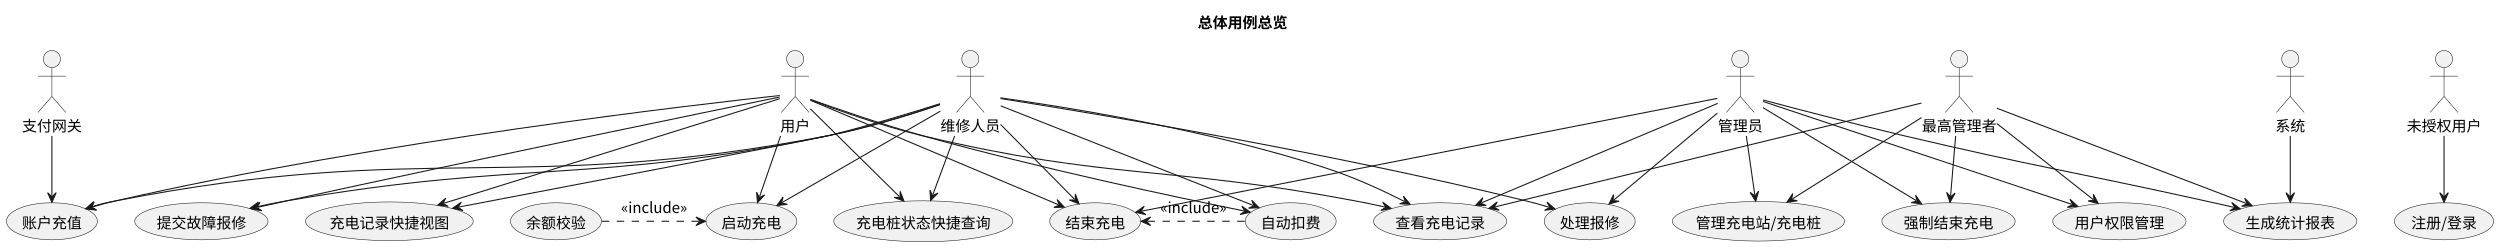
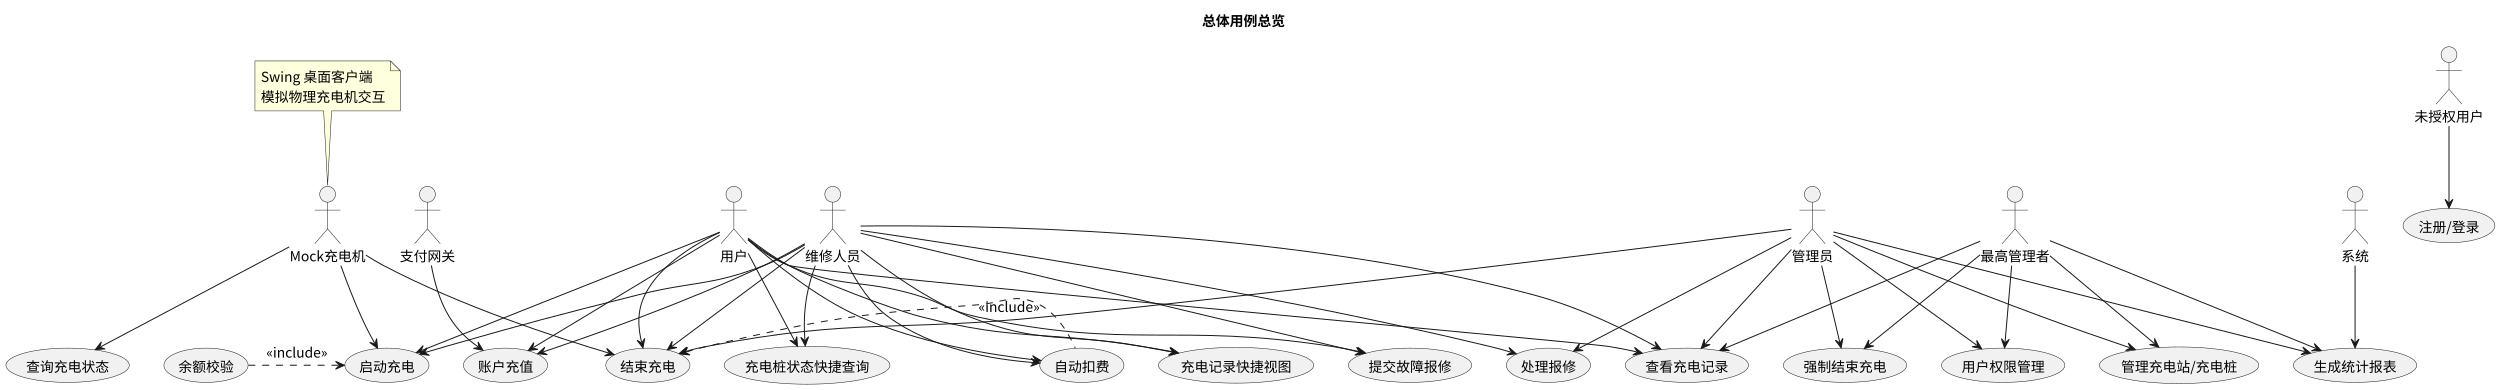
- <svg xmlns="http://www.w3.org/2000/svg" contentStyleType="text/css" data-diagram-type="DESCRIPTION" height="232px" preserveAspectRatio="none" style="width:2341px;height:232px;background:#FFFFFF;" version="1.1" viewBox="0 0 2341 232" width="2341px" zoomAndPan="magnify">
+ <svg xmlns="http://www.w3.org/2000/svg" contentStyleType="text/css" data-diagram-type="DESCRIPTION" height="394px" preserveAspectRatio="none" style="width:2529px;height:394px;background:#FFFFFF;" version="1.1" viewBox="0 0 2529 394" width="2529px" zoomAndPan="magnify">
  <defs />
  <g>
    <g class="title" data-source-line="3">
-       <text fill="#000000" font-family="Noto Sans CJK SC" font-size="14" font-weight="bold" lengthAdjust="spacing" textLength="84" x="1121.539" y="26.24">总体用例总览</text>
+       <text fill="#000000" font-family="Noto Sans CJK SC" font-size="14" font-weight="bold" lengthAdjust="spacing" textLength="84" x="1215.939" y="26.24">总体用例总览</text>
    </g>
    <g class="entity" data-entity="G" data-source-line="6" data-uid="ent0002" id="entity_G">
-       <ellipse cx="2288.6" cy="55.272" fill="#F1F1F1" rx="8" ry="8" style="stroke:#181818;stroke-width:0.5;" />
-       <path d="M2288.6,63.272 L2288.6,90.272 M2275.6,71.272 L2301.6,71.272 M2288.6,90.272 L2275.6,105.272 M2288.6,90.272 L2301.6,105.272" fill="none" style="stroke:#181818;stroke-width:0.5;" />
-       <text fill="#000000" font-family="Noto Sans CJK SC" font-size="14" lengthAdjust="spacing" textLength="70" x="2253.6" y="123.012">未授权用户</text>
+       <ellipse cx="2477.4" cy="55.272" fill="#F1F1F1" rx="8" ry="8" style="stroke:#181818;stroke-width:0.5;" />
+       <path d="M2477.4,63.272 L2477.4,90.272 M2464.4,71.272 L2490.4,71.272 M2477.4,90.272 L2464.4,105.272 M2477.4,90.272 L2490.4,105.272" fill="none" style="stroke:#181818;stroke-width:0.5;" />
+       <text fill="#000000" font-family="Noto Sans CJK SC" font-size="14" lengthAdjust="spacing" textLength="70" x="2442.4" y="123.012">未授权用户</text>
    </g>
    <g class="entity" data-entity="U" data-source-line="7" data-uid="ent0003" id="entity_U">
-       <ellipse cx="744.6" cy="55.272" fill="#F1F1F1" rx="8" ry="8" style="stroke:#181818;stroke-width:0.5;" />
-       <path d="M744.6,63.272 L744.6,90.272 M731.6,71.272 L757.6,71.272 M744.6,90.272 L731.6,105.272 M744.6,90.272 L757.6,105.272" fill="none" style="stroke:#181818;stroke-width:0.5;" />
-       <text fill="#000000" font-family="Noto Sans CJK SC" font-size="14" lengthAdjust="spacing" textLength="28" x="730.6" y="123.012">用户</text>
+       <ellipse cx="742.4" cy="196.552" fill="#F1F1F1" rx="8" ry="8" style="stroke:#181818;stroke-width:0.5;" />
+       <path d="M742.4,204.552 L742.4,231.552 M729.4,212.552 L755.4,212.552 M742.4,231.552 L729.4,246.552 M742.4,231.552 L755.4,246.552" fill="none" style="stroke:#181818;stroke-width:0.5;" />
+       <text fill="#000000" font-family="Noto Sans CJK SC" font-size="14" lengthAdjust="spacing" textLength="28" x="728.4" y="264.292">用户</text>
    </g>
    <g class="entity" data-entity="M" data-source-line="8" data-uid="ent0004" id="entity_M">
-       <ellipse cx="908.6" cy="55.272" fill="#F1F1F1" rx="8" ry="8" style="stroke:#181818;stroke-width:0.5;" />
-       <path d="M908.6,63.272 L908.6,90.272 M895.6,71.272 L921.6,71.272 M908.6,90.272 L895.6,105.272 M908.6,90.272 L921.6,105.272" fill="none" style="stroke:#181818;stroke-width:0.5;" />
-       <text fill="#000000" font-family="Noto Sans CJK SC" font-size="14" lengthAdjust="spacing" textLength="56" x="880.6" y="123.012">维修人员</text>
+       <ellipse cx="842.4" cy="196.552" fill="#F1F1F1" rx="8" ry="8" style="stroke:#181818;stroke-width:0.5;" />
+       <path d="M842.4,204.552 L842.4,231.552 M829.4,212.552 L855.4,212.552 M842.4,231.552 L829.4,246.552 M842.4,231.552 L855.4,246.552" fill="none" style="stroke:#181818;stroke-width:0.5;" />
+       <text fill="#000000" font-family="Noto Sans CJK SC" font-size="14" lengthAdjust="spacing" textLength="56" x="814.4" y="264.292">维修人员</text>
    </g>
    <g class="entity" data-entity="A" data-source-line="9" data-uid="ent0005" id="entity_A">
-       <ellipse cx="1629.6" cy="55.272" fill="#F1F1F1" rx="8" ry="8" style="stroke:#181818;stroke-width:0.5;" />
-       <path d="M1629.6,63.272 L1629.6,90.272 M1616.6,71.272 L1642.6,71.272 M1629.6,90.272 L1616.6,105.272 M1629.6,90.272 L1642.6,105.272" fill="none" style="stroke:#181818;stroke-width:0.5;" />
-       <text fill="#000000" font-family="Noto Sans CJK SC" font-size="14" lengthAdjust="spacing" textLength="42" x="1608.6" y="123.012">管理员</text>
+       <ellipse cx="1833.4" cy="196.552" fill="#F1F1F1" rx="8" ry="8" style="stroke:#181818;stroke-width:0.5;" />
+       <path d="M1833.4,204.552 L1833.4,231.552 M1820.4,212.552 L1846.4,212.552 M1833.4,231.552 L1820.4,246.552 M1833.4,231.552 L1846.4,246.552" fill="none" style="stroke:#181818;stroke-width:0.5;" />
+       <text fill="#000000" font-family="Noto Sans CJK SC" font-size="14" lengthAdjust="spacing" textLength="42" x="1812.4" y="264.292">管理员</text>
    </g>
    <g class="entity" data-entity="SA" data-source-line="10" data-uid="ent0006" id="entity_SA">
-       <ellipse cx="1834.6" cy="55.272" fill="#F1F1F1" rx="8" ry="8" style="stroke:#181818;stroke-width:0.5;" />
-       <path d="M1834.6,63.272 L1834.6,90.272 M1821.6,71.272 L1847.6,71.272 M1834.6,90.272 L1821.6,105.272 M1834.6,90.272 L1847.6,105.272" fill="none" style="stroke:#181818;stroke-width:0.5;" />
-       <text fill="#000000" font-family="Noto Sans CJK SC" font-size="14" lengthAdjust="spacing" textLength="70" x="1799.6" y="123.012">最高管理者</text>
-     </g>
-     <g class="entity" data-entity="P" data-source-line="11" data-uid="ent0007" id="entity_P">
-       <ellipse cx="48.6" cy="55.272" fill="#F1F1F1" rx="8" ry="8" style="stroke:#181818;stroke-width:0.5;" />
-       <path d="M48.6,63.272 L48.6,90.272 M35.6,71.272 L61.6,71.272 M48.6,90.272 L35.6,105.272 M48.6,90.272 L61.6,105.272" fill="none" style="stroke:#181818;stroke-width:0.5;" />
-       <text fill="#000000" font-family="Noto Sans CJK SC" font-size="14" lengthAdjust="spacing" textLength="56" x="20.6" y="123.012">支付网关</text>
-     </g>
-     <g class="entity" data-entity="S" data-source-line="12" data-uid="ent0008" id="entity_S">
-       <ellipse cx="2144.6" cy="55.272" fill="#F1F1F1" rx="8" ry="8" style="stroke:#181818;stroke-width:0.5;" />
-       <path d="M2144.6,63.272 L2144.6,90.272 M2131.6,71.272 L2157.6,71.272 M2144.6,90.272 L2131.6,105.272 M2144.6,90.272 L2157.6,105.272" fill="none" style="stroke:#181818;stroke-width:0.5;" />
-       <text fill="#000000" font-family="Noto Sans CJK SC" font-size="14" lengthAdjust="spacing" textLength="28" x="2130.6" y="123.012">系统</text>
-     </g>
-     <g class="entity" data-entity="UC" data-source-line="14" data-uid="ent0009" id="entity_UC">
-       <ellipse cx="2288.598" cy="207.216" fill="#F1F1F1" rx="46.478" ry="17.334" style="stroke:#181818;stroke-width:0.5;" />
-       <text fill="#000000" font-family="Noto Sans CJK SC" font-size="14" lengthAdjust="spacing" textLength="61.488" x="2257.854" y="213.852">注册/登录</text>
-     </g>
-     <g class="entity" data-entity="RA" data-source-line="15" data-uid="ent0010" id="entity_RA">
-       <ellipse cx="48.598" cy="207.216" fill="#F1F1F1" rx="42.598" ry="17.334" style="stroke:#181818;stroke-width:0.5;" />
-       <text fill="#000000" font-family="Noto Sans CJK SC" font-size="14" lengthAdjust="spacing" textLength="56" x="20.598" y="213.852">账户充值</text>
-     </g>
-     <g class="entity" data-entity="SC" data-source-line="16" data-uid="ent0011" id="entity_SC">
-       <ellipse cx="703.598" cy="207.216" fill="#F1F1F1" rx="42.598" ry="17.334" style="stroke:#181818;stroke-width:0.5;" />
-       <text fill="#000000" font-family="Noto Sans CJK SC" font-size="14" lengthAdjust="spacing" textLength="56" x="675.598" y="213.852">启动充电</text>
-     </g>
-     <g class="entity" data-entity="BAL" data-source-line="17" data-uid="ent0012" id="entity_BAL">
-       <ellipse cx="520.598" cy="207.216" fill="#F1F1F1" rx="42.598" ry="17.334" style="stroke:#181818;stroke-width:0.5;" />
-       <text fill="#000000" font-family="Noto Sans CJK SC" font-size="14" lengthAdjust="spacing" textLength="56" x="492.598" y="213.852">余额校验</text>
-     </g>
-     <g class="entity" data-entity="EC" data-source-line="18" data-uid="ent0013" id="entity_EC">
-       <ellipse cx="1025.598" cy="207.216" fill="#F1F1F1" rx="42.598" ry="17.334" style="stroke:#181818;stroke-width:0.5;" />
-       <text fill="#000000" font-family="Noto Sans CJK SC" font-size="14" lengthAdjust="spacing" textLength="56" x="997.598" y="213.852">结束充电</text>
-     </g>
-     <g class="entity" data-entity="AD" data-source-line="19" data-uid="ent0014" id="entity_AD">
-       <ellipse cx="1208.598" cy="207.216" fill="#F1F1F1" rx="42.598" ry="17.334" style="stroke:#181818;stroke-width:0.5;" />
-       <text fill="#000000" font-family="Noto Sans CJK SC" font-size="14" lengthAdjust="spacing" textLength="56" x="1180.598" y="213.852">自动扣费</text>
-     </g>
-     <g class="entity" data-entity="FSC" data-source-line="20" data-uid="ent0015" id="entity_FSC">
-       <ellipse cx="1824.597" cy="207.216" fill="#F1F1F1" rx="62.397" ry="17.334" style="stroke:#181818;stroke-width:0.5;" />
-       <text fill="#000000" font-family="Noto Sans CJK SC" font-size="14" lengthAdjust="spacing" textLength="84" x="1782.597" y="213.852">强制结束充电</text>
-     </g>
-     <g class="entity" data-entity="VCR" data-source-line="21" data-uid="ent0016" id="entity_VCR">
-       <ellipse cx="1348.597" cy="207.216" fill="#F1F1F1" rx="62.397" ry="17.334" style="stroke:#181818;stroke-width:0.5;" />
-       <text fill="#000000" font-family="Noto Sans CJK SC" font-size="14" lengthAdjust="spacing" textLength="84" x="1306.597" y="213.852">查看充电记录</text>
-     </g>
-     <g class="entity" data-entity="SRT" data-source-line="22" data-uid="ent0017" id="entity_SRT">
-       <ellipse cx="188.597" cy="207.216" fill="#F1F1F1" rx="62.397" ry="17.334" style="stroke:#181818;stroke-width:0.5;" />
-       <text fill="#000000" font-family="Noto Sans CJK SC" font-size="14" lengthAdjust="spacing" textLength="84" x="146.597" y="213.852">提交故障报修</text>
-     </g>
-     <g class="entity" data-entity="MM" data-source-line="23" data-uid="ent0018" id="entity_MM">
-       <ellipse cx="1646.604" cy="207.209" fill="#F1F1F1" rx="80.584" ry="18.517" style="stroke:#181818;stroke-width:0.5;" />
-       <text fill="#000000" font-family="Noto Sans CJK SC" font-size="14" lengthAdjust="spacing" textLength="117.487" x="1587.86" y="213.845">管理充电站/充电桩</text>
-     </g>
-     <g class="entity" data-entity="PM" data-source-line="24" data-uid="ent0019" id="entity_PM">
-       <ellipse cx="1984.597" cy="207.216" fill="#F1F1F1" rx="62.397" ry="17.334" style="stroke:#181818;stroke-width:0.5;" />
-       <text fill="#000000" font-family="Noto Sans CJK SC" font-size="14" lengthAdjust="spacing" textLength="84" x="1942.597" y="213.852">用户权限管理</text>
-     </g>
-     <g class="entity" data-entity="HR" data-source-line="25" data-uid="ent0020" id="entity_HR">
-       <ellipse cx="1488.598" cy="207.216" fill="#F1F1F1" rx="42.598" ry="17.334" style="stroke:#181818;stroke-width:0.5;" />
-       <text fill="#000000" font-family="Noto Sans CJK SC" font-size="14" lengthAdjust="spacing" textLength="56" x="1460.598" y="213.852">处理报修</text>
-     </g>
-     <g class="entity" data-entity="GS" data-source-line="26" data-uid="ent0021" id="entity_GS">
-       <ellipse cx="2144.597" cy="207.216" fill="#F1F1F1" rx="62.397" ry="17.334" style="stroke:#181818;stroke-width:0.5;" />
-       <text fill="#000000" font-family="Noto Sans CJK SC" font-size="14" lengthAdjust="spacing" textLength="84" x="2102.597" y="213.852">生成统计报表</text>
-     </g>
-     <g class="entity" data-entity="QV" data-source-line="27" data-uid="ent0022" id="entity_QV">
-       <ellipse cx="364.598" cy="207.207" fill="#F1F1F1" rx="78.528" ry="18.105" style="stroke:#181818;stroke-width:0.5;" />
-       <text fill="#000000" font-family="Noto Sans CJK SC" font-size="14" lengthAdjust="spacing" textLength="111.999" x="308.598" y="213.843">充电记录快捷视图</text>
-     </g>
-     <g class="entity" data-entity="QC" data-source-line="28" data-uid="ent0023" id="entity_QC">
-       <ellipse cx="864.604" cy="207.213" fill="#F1F1F1" rx="83.854" ry="19.171" style="stroke:#181818;stroke-width:0.5;" />
-       <text fill="#000000" font-family="Noto Sans CJK SC" font-size="14" lengthAdjust="spacing" textLength="125.999" x="801.605" y="213.849">充电桩状态快捷查询</text>
-     </g>
-     <g class="link" data-entity-1="G" data-entity-2="UC" data-source-line="30" data-uid="lnk24" id="link_G_UC">
-       <path d="M2288.6,127.302 C2288.6,148.402 2288.6,167.302 2288.6,183.402" fill="none" id="G-to-UC" style="stroke:#181818;stroke-width:1;" />
-       <polygon fill="#181818" points="2288.6,189.402,2292.6,180.402,2288.6,184.402,2284.6,180.402,2288.6,189.402" style="stroke:#181818;stroke-width:1;" />
-     </g>
-     <g class="link" data-entity-1="U" data-entity-2="RA" data-source-line="32" data-uid="lnk25" id="link_U_RA">
-       <path d="M730.13,89.432 C660.62,96.932 354.29,131.772 108.6,188.042 C99.47,190.132 95.451,191.117 86.501,193.837" fill="none" id="U-to-RA" style="stroke:#181818;stroke-width:1;" />
-       <polygon fill="#181818" points="80.76,195.582,90.534,196.792,85.544,194.128,88.208,189.138,80.76,195.582" style="stroke:#181818;stroke-width:1;" />
-     </g>
-     <g class="link" data-entity-1="U" data-entity-2="SC" data-source-line="33" data-uid="lnk26" id="link_U_SC">
-       <path d="M730.95,127.302 C723.58,148.542 716.853,167.952 711.283,184.042" fill="none" id="U-to-SC" style="stroke:#181818;stroke-width:1;" />
-       <polygon fill="#181818" points="709.32,189.712,716.044,182.516,710.956,184.987,708.484,179.899,709.32,189.712" style="stroke:#181818;stroke-width:1;" />
-     </g>
-     <g class="link" data-entity-1="U" data-entity-2="EC" data-source-line="34" data-uid="lnk27" id="link_U_EC">
-       <path d="M758.92,93.932 C802.98,112.482 931.62,166.644 991.12,191.694" fill="none" id="U-to-EC" style="stroke:#181818;stroke-width:1;" />
-       <polygon fill="#181818" points="996.65,194.022,989.907,186.843,992.042,192.082,986.803,194.216,996.65,194.022" style="stroke:#181818;stroke-width:1;" />
-     </g>
-     <g class="link" data-entity-1="U" data-entity-2="AD" data-source-line="35" data-uid="lnk28" id="link_U_AD">
-       <path d="M758.76,93.032 C780.92,100.952 825.26,116.362 863.6,127.042 C974.15,157.832 1101.119,184.643 1164.909,197.534" fill="none" id="U-to-AD" style="stroke:#181818;stroke-width:1;" />
-       <polygon fill="#181818" points="1170.79,198.722,1162.761,193.019,1165.889,197.732,1161.176,200.86,1170.79,198.722" style="stroke:#181818;stroke-width:1;" />
-     </g>
-     <g class="link" data-entity-1="U" data-entity-2="VCR" data-source-line="36" data-uid="lnk29" id="link_U_VCR">
-       <path d="M759.03,93.532 C781.19,101.962 825.09,117.882 863.6,127.042 C1040.68,169.182 1089.72,154.302 1268.6,188.042 C1279.65,190.122 1285.657,191.334 1296.757,193.834" fill="none" id="U-to-VCR" style="stroke:#181818;stroke-width:1;" />
-       <polygon fill="#181818" points="1302.61,195.152,1294.709,189.272,1297.732,194.053,1292.951,197.077,1302.61,195.152" style="stroke:#181818;stroke-width:1;" />
-     </g>
-     <g class="link" data-entity-1="U" data-entity-2="SRT" data-source-line="37" data-uid="lnk30" id="link_U_SRT">
-       <path d="M730.17,90.852 C672.19,102.712 450.5,148.252 268.6,188.042 C257.88,190.382 252.232,191.635 241.381,194.095" fill="none" id="U-to-SRT" style="stroke:#181818;stroke-width:1;" />
-       <polygon fill="#181818" points="235.53,195.422,245.192,197.333,240.406,194.316,243.423,189.531,235.53,195.422" style="stroke:#181818;stroke-width:1;" />
-     </g>
-     <g class="link" data-entity-1="U" data-entity-2="QV" data-source-line="38" data-uid="lnk31" id="link_U_QV">
-       <path d="M730.17,92.402 C677.7,108.732 501.419,163.619 415.679,190.309" fill="none" id="U-to-QV" style="stroke:#181818;stroke-width:1;" />
-       <polygon fill="#181818" points="409.95,192.092,419.732,193.236,414.724,190.606,417.354,185.598,409.95,192.092" style="stroke:#181818;stroke-width:1;" />
-     </g>
-     <g class="link" data-entity-1="U" data-entity-2="QC" data-source-line="39" data-uid="lnk32" id="link_U_QC">
-       <path d="M758.83,101.942 C780.69,123.482 818.207,160.48 842.197,184.13" fill="none" id="U-to-QC" style="stroke:#181818;stroke-width:1;" />
-       <polygon fill="#181818" points="846.47,188.342,842.869,179.175,842.909,184.832,837.253,184.872,846.47,188.342" style="stroke:#181818;stroke-width:1;" />
-     </g>
-     <g class="link" data-entity-1="M" data-entity-2="RA" data-source-line="41" data-uid="lnk33" id="link_M_RA">
-       <path d="M880.2,98.022 C853.53,107.092 812.36,120.022 775.6,127.042 C483.2,182.872 400.77,131.052 108.6,188.042 C99.3,189.852 95.14,190.784 86.11,193.534" fill="none" id="M-to-RA" style="stroke:#181818;stroke-width:1;" />
-       <polygon fill="#181818" points="80.37,195.282,90.145,196.486,85.153,193.825,87.814,188.833,80.37,195.282" style="stroke:#181818;stroke-width:1;" />
-     </g>
-     <g class="link" data-entity-1="M" data-entity-2="SC" data-source-line="42" data-uid="lnk34" id="link_M_SC">
-       <path d="M880.52,104.102 C839.95,127.522 770.816,167.412 732.706,189.412" fill="none" id="M-to-SC" style="stroke:#181818;stroke-width:1;" />
-       <polygon fill="#181818" points="727.51,192.412,737.304,191.377,731.84,189.912,733.305,184.448,727.51,192.412" style="stroke:#181818;stroke-width:1;" />
-     </g>
-     <g class="link" data-entity-1="M" data-entity-2="EC" data-source-line="43" data-uid="lnk35" id="link_M_EC">
-       <path d="M936.92,116.542 C960.05,139.932 987.631,167.815 1006.191,186.585" fill="none" id="M-to-EC" style="stroke:#181818;stroke-width:1;" />
-       <polygon fill="#181818" points="1010.41,190.852,1006.926,181.64,1006.894,187.297,1001.238,187.265,1010.41,190.852" style="stroke:#181818;stroke-width:1;" />
-     </g>
-     <g class="link" data-entity-1="M" data-entity-2="AD" data-source-line="44" data-uid="lnk36" id="link_M_AD">
-       <path d="M937.09,99.142 C993.99,121.582 1115.568,169.521 1173.388,192.321" fill="none" id="M-to-AD" style="stroke:#181818;stroke-width:1;" />
-       <polygon fill="#181818" points="1178.97,194.522,1172.065,187.499,1174.319,192.688,1169.13,194.941,1178.97,194.522" style="stroke:#181818;stroke-width:1;" />
-     </g>
-     <g class="link" data-entity-1="M" data-entity-2="VCR" data-source-line="45" data-uid="lnk37" id="link_M_VCR">
-       <path d="M936.69,91.602 C994.58,99.692 1130.93,121.152 1240.6,157.042 C1268.6,166.202 1293.655,177.767 1315.054,188.577" fill="none" id="M-to-VCR" style="stroke:#181818;stroke-width:1;" />
-       <polygon fill="#181818" points="1320.41,191.282,1314.18,183.654,1315.947,189.028,1310.573,190.794,1320.41,191.282" style="stroke:#181818;stroke-width:1;" />
-     </g>
-     <g class="link" data-entity-1="M" data-entity-2="SRT" data-source-line="46" data-uid="lnk38" id="link_M_SRT">
-       <path d="M880.15,97.772 C853.45,106.682 812.26,119.492 775.6,127.042 C553.3,172.792 492.23,149.302 268.6,188.042 C257.37,189.982 251.204,191.178 239.974,193.698" fill="none" id="M-to-SRT" style="stroke:#181818;stroke-width:1;" />
-       <polygon fill="#181818" points="234.12,195.012,243.777,196.944,238.999,193.917,242.026,189.138,234.12,195.012" style="stroke:#181818;stroke-width:1;" />
-     </g>
-     <g class="link" data-entity-1="M" data-entity-2="HR" data-source-line="47" data-uid="lnk39" id="link_M_HR">
-       <path d="M937.01,92.312 C1015.7,104.742 1242.95,142.182 1428.6,188.042 C1437.58,190.262 1441.467,191.275 1450.327,193.955" fill="none" id="M-to-HR" style="stroke:#181818;stroke-width:1;" />
-       <polygon fill="#181818" points="1456.07,195.692,1448.614,189.257,1451.284,194.244,1446.297,196.915,1456.07,195.692" style="stroke:#181818;stroke-width:1;" />
-     </g>
-     <g class="link" data-entity-1="M" data-entity-2="QV" data-source-line="48" data-uid="lnk40" id="link_M_QV">
-       <path d="M880.27,97.102 C853.49,105.582 812.09,118.182 775.6,127.042 C758.56,131.182 539.504,172.95 429.814,193.82" fill="none" id="M-to-QV" style="stroke:#181818;stroke-width:1;" />
-       <polygon fill="#181818" points="423.92,194.942,433.509,197.189,428.832,194.007,432.014,189.33,423.92,194.942" style="stroke:#181818;stroke-width:1;" />
-     </g>
-     <g class="link" data-entity-1="M" data-entity-2="QC" data-source-line="49" data-uid="lnk41" id="link_M_QC">
-       <path d="M893.95,127.302 C886.35,147.732 879.523,166.099 873.523,182.219" fill="none" id="M-to-QC" style="stroke:#181818;stroke-width:1;" />
-       <polygon fill="#181818" points="871.43,187.842,878.318,180.803,873.174,183.156,870.821,178.012,871.43,187.842" style="stroke:#181818;stroke-width:1;" />
-     </g>
-     <g class="link" data-entity-1="A" data-entity-2="MM" data-source-line="51" data-uid="lnk42" id="link_A_MM">
-       <path d="M1635.26,127.302 C1638.23,148.002 1640.875,166.413 1643.195,182.533" fill="none" id="A-to-MM" style="stroke:#181818;stroke-width:1;" />
-       <polygon fill="#181818" points="1644.05,188.472,1646.727,178.994,1643.338,183.523,1638.809,180.133,1644.05,188.472" style="stroke:#181818;stroke-width:1;" />
-     </g>
-     <g class="link" data-entity-1="A" data-entity-2="PM" data-source-line="52" data-uid="lnk43" id="link_A_PM">
-       <path d="M1651.01,95.042 C1709.17,114.422 1865.058,166.375 1939.918,191.325" fill="none" id="A-to-PM" style="stroke:#181818;stroke-width:1;" />
-       <polygon fill="#181818" points="1945.61,193.222,1938.336,186.581,1940.867,191.641,1935.807,194.171,1945.61,193.222" style="stroke:#181818;stroke-width:1;" />
-     </g>
-     <g class="link" data-entity-1="A" data-entity-2="VCR" data-source-line="53" data-uid="lnk44" id="link_A_VCR">
-       <path d="M1608.48,96.792 C1559.98,117.212 1445.85,165.264 1387.37,189.884" fill="none" id="A-to-VCR" style="stroke:#181818;stroke-width:1;" />
-       <polygon fill="#181818" points="1381.84,192.212,1391.687,192.406,1386.448,190.272,1388.583,185.033,1381.84,192.212" style="stroke:#181818;stroke-width:1;" />
-     </g>
-     <g class="link" data-entity-1="A" data-entity-2="HR" data-source-line="54" data-uid="lnk45" id="link_A_HR">
-       <path d="M1608.18,105.872 C1580.45,129.142 1537.186,165.435 1511.226,187.225" fill="none" id="A-to-HR" style="stroke:#181818;stroke-width:1;" />
-       <polygon fill="#181818" points="1506.63,191.082,1516.095,188.359,1510.46,187.867,1510.952,182.232,1506.63,191.082" style="stroke:#181818;stroke-width:1;" />
-     </g>
-     <g class="link" data-entity-1="A" data-entity-2="GS" data-source-line="55" data-uid="lnk46" id="link_A_GS">
-       <path d="M1650.82,93.602 C1680.31,101.452 1735.37,115.892 1782.6,127.042 C1907.4,156.492 1939.41,160.282 2064.6,188.042 C2075.3,190.412 2080.959,191.675 2091.809,194.135" fill="none" id="A-to-GS" style="stroke:#181818;stroke-width:1;" />
-       <polygon fill="#181818" points="2097.66,195.462,2089.767,189.571,2092.784,194.356,2087.998,197.373,2097.66,195.462" style="stroke:#181818;stroke-width:1;" />
-     </g>
-     <g class="link" data-entity-1="A" data-entity-2="FSC" data-source-line="56" data-uid="lnk47" id="link_A_FSC">
-       <path d="M1650.84,100.792 C1687.06,122.772 1755.5,164.29 1794.27,187.81" fill="none" id="A-to-FSC" style="stroke:#181818;stroke-width:1;" />
-       <polygon fill="#181818" points="1799.4,190.922,1793.78,182.834,1795.125,188.328,1789.631,189.674,1799.4,190.922" style="stroke:#181818;stroke-width:1;" />
-     </g>
-     <g class="link" data-entity-1="A" data-entity-2="EC" data-source-line="57" data-uid="lnk48" id="link_A_EC">
-       <path d="M1608.1,92.112 C1519,109.572 1183.888,175.209 1069.298,197.649" fill="none" id="A-to-EC" style="stroke:#181818;stroke-width:1;" />
-       <polygon fill="#181818" points="1063.41,198.802,1073.011,200.998,1068.317,197.841,1071.474,193.147,1063.41,198.802" style="stroke:#181818;stroke-width:1;" />
-     </g>
-     <g class="link" data-entity-1="SA" data-entity-2="MM" data-source-line="58" data-uid="lnk49" id="link_SA_MM">
-       <path d="M1799.24,110.152 C1762.65,133.182 1711.398,165.436 1678.378,186.216" fill="none" id="SA-to-MM" style="stroke:#181818;stroke-width:1;" />
-       <polygon fill="#181818" points="1673.3,189.412,1683.048,188.004,1677.532,186.749,1678.787,181.233,1673.3,189.412" style="stroke:#181818;stroke-width:1;" />
-     </g>
-     <g class="link" data-entity-1="SA" data-entity-2="PM" data-source-line="59" data-uid="lnk50" id="link_SA_PM">
-       <path d="M1869.77,115.642 C1899.38,139.002 1935.959,167.846 1960.109,186.896" fill="none" id="SA-to-PM" style="stroke:#181818;stroke-width:1;" />
-       <polygon fill="#181818" points="1964.82,190.612,1960.231,181.897,1960.894,187.515,1955.276,188.179,1964.82,190.612" style="stroke:#181818;stroke-width:1;" />
-     </g>
-     <g class="link" data-entity-1="SA" data-entity-2="GS" data-source-line="60" data-uid="lnk51" id="link_SA_GS">
-       <path d="M1869.86,101.362 C1929.37,124.072 2043.484,167.623 2103.284,190.443" fill="none" id="SA-to-GS" style="stroke:#181818;stroke-width:1;" />
-       <polygon fill="#181818" points="2108.89,192.582,2101.908,185.636,2104.219,190.799,2099.055,193.11,2108.89,192.582" style="stroke:#181818;stroke-width:1;" />
-     </g>
-     <g class="link" data-entity-1="SA" data-entity-2="FSC" data-source-line="61" data-uid="lnk52" id="link_SA_FSC">
-       <path d="M1831.27,127.302 C1829.48,148.402 1827.885,167.323 1826.525,183.423" fill="none" id="SA-to-FSC" style="stroke:#181818;stroke-width:1;" />
-       <polygon fill="#181818" points="1826.02,189.402,1830.763,180.77,1826.441,184.42,1822.792,180.097,1826.02,189.402" style="stroke:#181818;stroke-width:1;" />
-     </g>
-     <g class="link" data-entity-1="SA" data-entity-2="VCR" data-source-line="62" data-uid="lnk53" id="link_SA_VCR">
-       <path d="M1799.25,96.512 C1712.76,117.562 1496.3,170.253 1400.02,193.693" fill="none" id="SA-to-VCR" style="stroke:#181818;stroke-width:1;" />
-       <polygon fill="#181818" points="1394.19,195.112,1403.881,196.869,1399.048,193.929,1401.988,189.096,1394.19,195.112" style="stroke:#181818;stroke-width:1;" />
-     </g>
-     <g class="link" data-entity-1="P" data-entity-2="RA" data-source-line="64" data-uid="lnk54" id="link_P_RA">
-       <path d="M48.6,127.302 C48.6,148.402 48.6,167.302 48.6,183.402" fill="none" id="P-to-RA" style="stroke:#181818;stroke-width:1;" />
-       <polygon fill="#181818" points="48.6,189.402,52.6,180.402,48.6,184.402,44.6,180.402,48.6,189.402" style="stroke:#181818;stroke-width:1;" />
-     </g>
-     <g class="link" data-entity-1="S" data-entity-2="GS" data-source-line="65" data-uid="lnk55" id="link_S_GS">
-       <path d="M2144.6,127.302 C2144.6,148.402 2144.6,167.302 2144.6,183.402" fill="none" id="S-to-GS" style="stroke:#181818;stroke-width:1;" />
-       <polygon fill="#181818" points="2144.6,189.402,2148.6,180.402,2144.6,184.402,2140.6,180.402,2144.6,189.402" style="stroke:#181818;stroke-width:1;" />
-     </g>
-     <g class="link" data-entity-1="BAL" data-entity-2="SC" data-source-line="67" data-uid="lnk57" id="link_BAL_SC">
-       <path d="M563.5,207.212 C592.77,207.212 625.37,207.212 654.64,207.212" fill="none" id="BAL-to-SC" style="stroke:#181818;stroke-width:1;stroke-dasharray:7,7;" />
-       <polygon fill="#181818" points="660.64,207.212,651.64,203.212,655.64,207.212,651.64,211.212,660.64,207.212" style="stroke:#181818;stroke-width:1;" />
-       <text fill="#000000" font-family="Noto Sans CJK SC" font-size="14" lengthAdjust="spacing" textLength="61.852" x="581.6" y="199.452">«include»</text>
-     </g>
-     <g class="link" data-entity-1="EC" data-entity-2="AD" data-source-line="68" data-uid="lnk58" id="link_EC_AD">
-       <path d="M1074.5,207.212 C1103.77,207.212 1136.37,207.212 1165.64,207.212" fill="none" id="EC-backto-AD" style="stroke:#181818;stroke-width:1;stroke-dasharray:7,7;" />
-       <polygon fill="#181818" points="1068.5,207.212,1077.5,211.212,1073.5,207.212,1077.5,203.212,1068.5,207.212" style="stroke:#181818;stroke-width:1;" />
-       <text fill="#000000" font-family="Noto Sans CJK SC" font-size="14" lengthAdjust="spacing" textLength="61.852" x="1086.6" y="199.452">«include»</text>
+       <ellipse cx="2038.4" cy="196.552" fill="#F1F1F1" rx="8" ry="8" style="stroke:#181818;stroke-width:0.5;" />
+       <path d="M2038.4,204.552 L2038.4,231.552 M2025.4,212.552 L2051.4,212.552 M2038.4,231.552 L2025.4,246.552 M2038.4,231.552 L2051.4,246.552" fill="none" style="stroke:#181818;stroke-width:0.5;" />
+       <text fill="#000000" font-family="Noto Sans CJK SC" font-size="14" lengthAdjust="spacing" textLength="70" x="2003.4" y="264.292">最高管理者</text>
+     </g>
+     <g class="entity" data-entity="MC" data-source-line="11" data-uid="ent0007" id="entity_MC">
+       <ellipse cx="331.4" cy="196.552" fill="#F1F1F1" rx="8" ry="8" style="stroke:#181818;stroke-width:0.5;" />
+       <path d="M331.4,204.552 L331.4,231.552 M318.4,212.552 L344.4,212.552 M331.4,231.552 L318.4,246.552 M331.4,231.552 L344.4,246.552" fill="none" style="stroke:#181818;stroke-width:0.5;" />
+       <text fill="#000000" font-family="Noto Sans CJK SC" font-size="14" lengthAdjust="spacing" textLength="76.72" x="293.04" y="264.292">Mock充电机</text>
+     </g>
+     <g class="entity" data-entity="P" data-source-line="12" data-uid="ent0008" id="entity_P">
+       <ellipse cx="432.4" cy="196.552" fill="#F1F1F1" rx="8" ry="8" style="stroke:#181818;stroke-width:0.5;" />
+       <path d="M432.4,204.552 L432.4,231.552 M419.4,212.552 L445.4,212.552 M432.4,231.552 L419.4,246.552 M432.4,231.552 L445.4,246.552" fill="none" style="stroke:#181818;stroke-width:0.5;" />
+       <text fill="#000000" font-family="Noto Sans CJK SC" font-size="14" lengthAdjust="spacing" textLength="56" x="404.4" y="264.292">支付网关</text>
+     </g>
+     <g class="entity" data-entity="S" data-source-line="13" data-uid="ent0009" id="entity_S">
+       <ellipse cx="2382.4" cy="196.552" fill="#F1F1F1" rx="8" ry="8" style="stroke:#181818;stroke-width:0.5;" />
+       <path d="M2382.4,204.552 L2382.4,231.552 M2369.4,212.552 L2395.4,212.552 M2382.4,231.552 L2369.4,246.552 M2382.4,231.552 L2395.4,246.552" fill="none" style="stroke:#181818;stroke-width:0.5;" />
+       <text fill="#000000" font-family="Noto Sans CJK SC" font-size="14" lengthAdjust="spacing" textLength="28" x="2368.4" y="264.292">系统</text>
+     </g>
+     <g class="entity" data-entity="UC" data-source-line="15" data-uid="ent0010" id="entity_UC">
+       <ellipse cx="2477.398" cy="228.186" fill="#F1F1F1" rx="46.478" ry="17.334" style="stroke:#181818;stroke-width:0.5;" />
+       <text fill="#000000" font-family="Noto Sans CJK SC" font-size="14" lengthAdjust="spacing" textLength="61.488" x="2446.655" y="234.822">注册/登录</text>
+     </g>
+     <g class="entity" data-entity="RA" data-source-line="16" data-uid="ent0011" id="entity_RA">
+       <ellipse cx="511.398" cy="369.496" fill="#F1F1F1" rx="42.598" ry="17.334" style="stroke:#181818;stroke-width:0.5;" />
+       <text fill="#000000" font-family="Noto Sans CJK SC" font-size="14" lengthAdjust="spacing" textLength="56" x="483.398" y="376.132">账户充值</text>
+     </g>
+     <g class="entity" data-entity="SC" data-source-line="17" data-uid="ent0012" id="entity_SC">
+       <ellipse cx="391.398" cy="369.496" fill="#F1F1F1" rx="42.598" ry="17.334" style="stroke:#181818;stroke-width:0.5;" />
+       <text fill="#000000" font-family="Noto Sans CJK SC" font-size="14" lengthAdjust="spacing" textLength="56" x="363.398" y="376.132">启动充电</text>
+     </g>
+     <g class="entity" data-entity="BAL" data-source-line="18" data-uid="ent0013" id="entity_BAL">
+       <ellipse cx="208.398" cy="369.496" fill="#F1F1F1" rx="42.598" ry="17.334" style="stroke:#181818;stroke-width:0.5;" />
+       <text fill="#000000" font-family="Noto Sans CJK SC" font-size="14" lengthAdjust="spacing" textLength="56" x="180.398" y="376.132">余额校验</text>
+     </g>
+     <g class="entity" data-entity="EC" data-source-line="19" data-uid="ent0014" id="entity_EC">
+       <ellipse cx="655.398" cy="369.496" fill="#F1F1F1" rx="42.598" ry="17.334" style="stroke:#181818;stroke-width:0.5;" />
+       <text fill="#000000" font-family="Noto Sans CJK SC" font-size="14" lengthAdjust="spacing" textLength="56" x="627.398" y="376.132">结束充电</text>
+     </g>
+     <g class="entity" data-entity="AD" data-source-line="20" data-uid="ent0015" id="entity_AD">
+       <ellipse cx="1094.398" cy="369.496" fill="#F1F1F1" rx="42.598" ry="17.334" style="stroke:#181818;stroke-width:0.5;" />
+       <text fill="#000000" font-family="Noto Sans CJK SC" font-size="14" lengthAdjust="spacing" textLength="56" x="1066.398" y="376.132">自动扣费</text>
+     </g>
+     <g class="entity" data-entity="FSC" data-source-line="21" data-uid="ent0016" id="entity_FSC">
+       <ellipse cx="1866.397" cy="369.496" fill="#F1F1F1" rx="62.397" ry="17.334" style="stroke:#181818;stroke-width:0.5;" />
+       <text fill="#000000" font-family="Noto Sans CJK SC" font-size="14" lengthAdjust="spacing" textLength="84" x="1824.397" y="376.132">强制结束充电</text>
+     </g>
+     <g class="entity" data-entity="VCR" data-source-line="22" data-uid="ent0017" id="entity_VCR">
+       <ellipse cx="1706.397" cy="369.496" fill="#F1F1F1" rx="62.397" ry="17.334" style="stroke:#181818;stroke-width:0.5;" />
+       <text fill="#000000" font-family="Noto Sans CJK SC" font-size="14" lengthAdjust="spacing" textLength="84" x="1664.397" y="376.132">查看充电记录</text>
+     </g>
+     <g class="entity" data-entity="SRT" data-source-line="23" data-uid="ent0018" id="entity_SRT">
+       <ellipse cx="1426.397" cy="369.496" fill="#F1F1F1" rx="62.397" ry="17.334" style="stroke:#181818;stroke-width:0.5;" />
+       <text fill="#000000" font-family="Noto Sans CJK SC" font-size="14" lengthAdjust="spacing" textLength="84" x="1384.397" y="376.132">提交故障报修</text>
+     </g>
+     <g class="entity" data-entity="MM" data-source-line="24" data-uid="ent0019" id="entity_MM">
+       <ellipse cx="2204.404" cy="369.489" fill="#F1F1F1" rx="80.584" ry="18.517" style="stroke:#181818;stroke-width:0.5;" />
+       <text fill="#000000" font-family="Noto Sans CJK SC" font-size="14" lengthAdjust="spacing" textLength="117.487" x="2145.66" y="376.125">管理充电站/充电桩</text>
+     </g>
+     <g class="entity" data-entity="PM" data-source-line="25" data-uid="ent0020" id="entity_PM">
+       <ellipse cx="2026.397" cy="369.496" fill="#F1F1F1" rx="62.397" ry="17.334" style="stroke:#181818;stroke-width:0.5;" />
+       <text fill="#000000" font-family="Noto Sans CJK SC" font-size="14" lengthAdjust="spacing" textLength="84" x="1984.397" y="376.132">用户权限管理</text>
+     </g>
+     <g class="entity" data-entity="HR" data-source-line="26" data-uid="ent0021" id="entity_HR">
+       <ellipse cx="1566.398" cy="369.496" fill="#F1F1F1" rx="42.598" ry="17.334" style="stroke:#181818;stroke-width:0.5;" />
+       <text fill="#000000" font-family="Noto Sans CJK SC" font-size="14" lengthAdjust="spacing" textLength="56" x="1538.398" y="376.132">处理报修</text>
+     </g>
+     <g class="entity" data-entity="GS" data-source-line="27" data-uid="ent0022" id="entity_GS">
+       <ellipse cx="2382.397" cy="369.496" fill="#F1F1F1" rx="62.397" ry="17.334" style="stroke:#181818;stroke-width:0.5;" />
+       <text fill="#000000" font-family="Noto Sans CJK SC" font-size="14" lengthAdjust="spacing" textLength="84" x="2340.397" y="376.132">生成统计报表</text>
+     </g>
+     <g class="entity" data-entity="QV" data-source-line="28" data-uid="ent0023" id="entity_QV">
+       <ellipse cx="1250.398" cy="369.487" fill="#F1F1F1" rx="78.528" ry="18.105" style="stroke:#181818;stroke-width:0.5;" />
+       <text fill="#000000" font-family="Noto Sans CJK SC" font-size="14" lengthAdjust="spacing" textLength="111.999" x="1194.398" y="376.123">充电记录快捷视图</text>
+     </g>
+     <g class="entity" data-entity="QC" data-source-line="29" data-uid="ent0024" id="entity_QC">
+       <ellipse cx="816.404" cy="369.493" fill="#F1F1F1" rx="83.854" ry="19.171" style="stroke:#181818;stroke-width:0.5;" />
+       <text fill="#000000" font-family="Noto Sans CJK SC" font-size="14" lengthAdjust="spacing" textLength="125.999" x="753.404" y="376.129">充电桩状态快捷查询</text>
+     </g>
+     <g class="entity" data-entity="QC_CM" data-source-line="30" data-uid="ent0025" id="entity_QC_CM">
+       <ellipse cx="68.397" cy="369.496" fill="#F1F1F1" rx="62.397" ry="17.334" style="stroke:#181818;stroke-width:0.5;" />
+       <text fill="#000000" font-family="Noto Sans CJK SC" font-size="14" lengthAdjust="spacing" textLength="84" x="26.397" y="376.132">查询充电状态</text>
+     </g>
+     <g class="entity" data-entity="GMN59" data-source-line="69" data-uid="ent0060" id="entity_GMN59">
+       <path d="M257.9,61.642 L257.9,112.186 A0,0 0 0 0 257.9,112.186 L327.4,112.186 L331.4,187.582 L335.4,112.186 L404.899,112.186 A0,0 0 0 0 404.899,112.186 L404.899,71.642 L394.899,61.642 L257.9,61.642 A0,0 0 0 0 257.9,61.642" fill="#FEFFDD" style="stroke:#181818;stroke-width:0.5;" />
+       <path d="M394.899,61.642 L394.899,71.642 L404.899,71.642 L394.899,61.642" fill="#FEFFDD" style="stroke:#181818;stroke-width:0.5;" />
+       <text fill="#000000" font-family="Noto Sans CJK SC" font-size="14" lengthAdjust="spacing" textLength="112.993" x="263.9" y="82.882">Swing 桌面客户端</text>
+       <text fill="#000000" font-family="Noto Sans CJK SC" font-size="14" lengthAdjust="spacing" textLength="125.999" x="263.9" y="103.154">模拟物理充电机交互</text>
+     </g>
+     <g class="link" data-entity-1="G" data-entity-2="UC" data-source-line="32" data-uid="lnk26" id="link_G_UC">
+       <path d="M2477.4,127.452 C2477.4,154.952 2477.4,184.212 2477.4,204.592" fill="none" id="G-to-UC" style="stroke:#181818;stroke-width:1;" />
+       <polygon fill="#181818" points="2477.4,210.592,2481.4,201.592,2477.4,205.592,2473.4,201.592,2477.4,210.592" style="stroke:#181818;stroke-width:1;" />
+     </g>
+     <g class="link" data-entity-1="U" data-entity-2="RA" data-source-line="34" data-uid="lnk27" id="link_U_RA">
+       <path d="M727.95,237.902 C689.03,261.372 586.908,322.953 539.538,351.523" fill="none" id="U-to-RA" style="stroke:#181818;stroke-width:1;" />
+       <polygon fill="#181818" points="534.4,354.622,544.173,353.399,538.682,352.04,540.041,346.548,534.4,354.622" style="stroke:#181818;stroke-width:1;" />
+     </g>
+     <g class="link" data-entity-1="U" data-entity-2="SC" data-source-line="35" data-uid="lnk28" id="link_U_SC">
+       <path d="M728.2,234.822 C675.94,255.562 499.097,325.749 426.807,354.439" fill="none" id="U-to-SC" style="stroke:#181818;stroke-width:1;" />
+       <polygon fill="#181818" points="421.23,356.652,431.071,357.05,425.877,354.808,428.12,349.614,421.23,356.652" style="stroke:#181818;stroke-width:1;" />
+     </g>
+     <g class="link" data-entity-1="U" data-entity-2="EC" data-source-line="36" data-uid="lnk29" id="link_U_EC">
+       <path d="M728.16,235.112 C707.05,244.782 668.25,266.152 652.4,298.322 C644.1,315.162 645.485,331.294 649.005,346.134" fill="none" id="U-to-EC" style="stroke:#181818;stroke-width:1;" />
+       <polygon fill="#181818" points="650.39,351.972,652.205,342.292,649.236,347.107,644.421,344.138,650.39,351.972" style="stroke:#181818;stroke-width:1;" />
+     </g>
+     <g class="link" data-entity-1="U" data-entity-2="AD" data-source-line="37" data-uid="lnk30" id="link_U_AD">
+       <path d="M756.78,242.612 C779.1,262.702 824.23,300.332 869.4,320.322 C930.04,347.162 1000.679,358.757 1047.049,364.087" fill="none" id="U-to-AD" style="stroke:#181818;stroke-width:1;" />
+       <polygon fill="#181818" points="1053.01,364.772,1044.526,359.77,1048.043,364.201,1043.612,367.718,1053.01,364.772" style="stroke:#181818;stroke-width:1;" />
+     </g>
+     <g class="link" data-entity-1="U" data-entity-2="VCR" data-source-line="38" data-uid="lnk31" id="link_U_VCR">
+       <path d="M756.58,242.462 C767.02,251.402 782.03,262.562 797.4,268.322 C819.07,276.442 1603.56,346.612 1626.4,350.322 C1637.78,352.172 1644.116,353.357 1655.466,355.907" fill="none" id="U-to-VCR" style="stroke:#181818;stroke-width:1;" />
+       <polygon fill="#181818" points="1661.32,357.222,1653.416,351.346,1656.442,356.126,1651.662,359.152,1661.32,357.222" style="stroke:#181818;stroke-width:1;" />
+     </g>
+     <g class="link" data-entity-1="U" data-entity-2="SRT" data-source-line="39" data-uid="lnk32" id="link_U_SRT">
+       <path d="M756.83,241.852 C767.39,250.502 782.44,261.582 797.4,268.322 C851.06,292.512 869.95,281.642 926.4,298.322 C954.04,306.492 959.24,314.182 987.4,320.322 C1143.83,354.442 1188.16,325.862 1346.4,350.322 C1357.8,352.082 1364.136,353.237 1375.486,355.787" fill="none" id="U-to-SRT" style="stroke:#181818;stroke-width:1;" />
+       <polygon fill="#181818" points="1381.34,357.102,1373.436,351.226,1376.462,356.006,1371.682,359.032,1381.34,357.102" style="stroke:#181818;stroke-width:1;" />
+     </g>
+     <g class="link" data-entity-1="U" data-entity-2="QV" data-source-line="40" data-uid="lnk33" id="link_U_QV">
+       <path d="M756.69,240.862 C767.43,249.252 782.75,260.422 797.4,268.322 C825.51,283.472 900.46,312.362 931.4,320.322 C1028.24,345.252 1055.68,334.352 1154.4,350.322 C1166.62,352.302 1173.782,353.52 1186.202,355.84" fill="none" id="U-to-QV" style="stroke:#181818;stroke-width:1;" />
+       <polygon fill="#181818" points="1192.1,356.942,1183.987,351.357,1187.185,356.024,1182.518,359.221,1192.1,356.942" style="stroke:#181818;stroke-width:1;" />
+     </g>
+     <g class="link" data-entity-1="U" data-entity-2="QC" data-source-line="41" data-uid="lnk34" id="link_U_QC">
+       <path d="M756.84,256.372 C771.56,284.092 791.177,321.002 803.886,344.942" fill="none" id="U-to-QC" style="stroke:#181818;stroke-width:1;" />
+       <polygon fill="#181818" points="806.7,350.242,806.013,340.417,804.355,345.826,798.947,344.168,806.7,350.242" style="stroke:#181818;stroke-width:1;" />
+     </g>
+     <g class="link" data-entity-1="M" data-entity-2="RA" data-source-line="43" data-uid="lnk35" id="link_M_RA">
+       <path d="M814.04,246.552 C801.77,253.722 787.1,261.862 773.4,268.322 C693.01,306.222 599.778,339.083 549.598,355.923" fill="none" id="M-to-RA" style="stroke:#181818;stroke-width:1;" />
+       <polygon fill="#181818" points="543.91,357.832,553.715,358.761,548.65,356.241,551.17,351.176,543.91,357.832" style="stroke:#181818;stroke-width:1;" />
+     </g>
+     <g class="link" data-entity-1="M" data-entity-2="SC" data-source-line="44" data-uid="lnk36" id="link_M_SC">
+       <path d="M814.1,247.662 C801.96,254.942 787.38,262.852 773.4,268.322 C718.99,289.622 702.07,284.092 645.4,298.322 C558.82,320.062 537.24,325.822 451.4,350.322 C442.71,352.802 439.093,353.844 430.403,356.474" fill="none" id="M-to-SC" style="stroke:#181818;stroke-width:1;" />
+       <polygon fill="#181818" points="424.66,358.212,434.433,359.433,429.446,356.764,432.115,351.776,424.66,358.212" style="stroke:#181818;stroke-width:1;" />
+     </g>
+     <g class="link" data-entity-1="M" data-entity-2="EC" data-source-line="45" data-uid="lnk37" id="link_M_EC">
+       <path d="M814,250.342 C775.68,278.882 713.222,325.417 679.972,350.187" fill="none" id="M-to-EC" style="stroke:#181818;stroke-width:1;" />
+       <polygon fill="#181818" points="675.16,353.772,684.767,351.603,679.17,350.785,679.988,345.188,675.16,353.772" style="stroke:#181818;stroke-width:1;" />
+     </g>
+     <g class="link" data-entity-1="M" data-entity-2="AD" data-source-line="46" data-uid="lnk38" id="link_M_AD">
+       <path d="M858.01,268.362 C867.19,286.682 880.55,307.292 898.4,320.322 C943.83,353.472 1003.347,363.538 1045.907,366.768" fill="none" id="M-to-AD" style="stroke:#181818;stroke-width:1;" />
+       <polygon fill="#181818" points="1051.89,367.222,1043.218,362.552,1046.904,366.844,1042.613,370.529,1051.89,367.222" style="stroke:#181818;stroke-width:1;" />
+     </g>
+     <g class="link" data-entity-1="M" data-entity-2="VCR" data-source-line="47" data-uid="lnk39" id="link_M_VCR">
+       <path d="M870.68,228.662 C967.52,227.552 1293.92,229.502 1551.4,298.322 C1598.91,311.022 1644.933,333.989 1674.973,350.519" fill="none" id="M-to-VCR" style="stroke:#181818;stroke-width:1;" />
+       <polygon fill="#181818" points="1680.23,353.412,1674.273,345.569,1675.849,351.001,1670.417,352.577,1680.23,353.412" style="stroke:#181818;stroke-width:1;" />
+     </g>
+     <g class="link" data-entity-1="M" data-entity-2="SRT" data-source-line="48" data-uid="lnk40" id="link_M_SRT">
+       <path d="M870.56,235.902 C963.98,258.182 1258.374,328.41 1374.294,356.06" fill="none" id="M-to-SRT" style="stroke:#181818;stroke-width:1;" />
+       <polygon fill="#181818" points="1380.13,357.452,1372.304,351.473,1375.266,356.292,1370.447,359.255,1380.13,357.452" style="stroke:#181818;stroke-width:1;" />
+     </g>
+     <g class="link" data-entity-1="M" data-entity-2="HR" data-source-line="49" data-uid="lnk41" id="link_M_HR">
+       <path d="M870.79,233.182 C963.12,246.442 1262.94,291.452 1506.4,350.322 C1515.39,352.492 1519.277,353.495 1528.137,356.175" fill="none" id="M-to-HR" style="stroke:#181818;stroke-width:1;" />
+       <polygon fill="#181818" points="1533.88,357.912,1526.424,351.478,1529.094,356.464,1524.107,359.135,1533.88,357.912" style="stroke:#181818;stroke-width:1;" />
+     </g>
+     <g class="link" data-entity-1="M" data-entity-2="QV" data-source-line="50" data-uid="lnk42" id="link_M_QV">
+       <path d="M870.83,253.102 C897.43,274.172 939.16,303.982 980.4,320.322 C1053.35,349.222 1077.17,336.352 1154.4,350.322 C1166.41,352.492 1173.374,353.771 1185.634,356.081" fill="none" id="M-to-QV" style="stroke:#181818;stroke-width:1;" />
+       <polygon fill="#181818" points="1191.53,357.192,1183.426,351.595,1186.617,356.266,1181.945,359.456,1191.53,357.192" style="stroke:#181818;stroke-width:1;" />
+     </g>
+     <g class="link" data-entity-1="M" data-entity-2="QC" data-source-line="51" data-uid="lnk43" id="link_M_QC">
+       <path d="M824.76,268.702 C821.3,278.222 818.19,288.482 816.4,298.322 C813.26,315.582 813.255,329.635 814.195,343.875" fill="none" id="M-to-QC" style="stroke:#181818;stroke-width:1;" />
+       <polygon fill="#181818" points="814.59,349.862,817.989,340.618,814.261,344.873,810.006,341.145,814.59,349.862" style="stroke:#181818;stroke-width:1;" />
+     </g>
+     <g class="link" data-entity-1="A" data-entity-2="MM" data-source-line="53" data-uid="lnk44" id="link_A_MM">
+       <path d="M1854.72,237.892 C1895.45,254.462 1987.26,291.442 2065.4,320.322 C2096.9,331.962 2127.029,342.423 2154.419,351.723" fill="none" id="A-to-MM" style="stroke:#181818;stroke-width:1;" />
+       <polygon fill="#181818" points="2160.1,353.652,2152.864,346.971,2155.365,352.044,2150.292,354.546,2160.1,353.652" style="stroke:#181818;stroke-width:1;" />
+     </g>
+     <g class="link" data-entity-1="A" data-entity-2="PM" data-source-line="54" data-uid="lnk45" id="link_A_PM">
+       <path d="M1854.79,244.622 C1891.79,271.332 1962.476,322.35 1999.745,349.26" fill="none" id="A-to-PM" style="stroke:#181818;stroke-width:1;" />
+       <polygon fill="#181818" points="2004.61,352.772,1999.655,344.26,2000.556,349.845,1994.972,350.746,2004.61,352.772" style="stroke:#181818;stroke-width:1;" />
+     </g>
+     <g class="link" data-entity-1="A" data-entity-2="VCR" data-source-line="55" data-uid="lnk46" id="link_A_VCR">
+       <path d="M1812.14,252.502 C1786.3,280.852 1747.413,323.509 1725.023,348.059" fill="none" id="A-to-VCR" style="stroke:#181818;stroke-width:1;" />
+       <polygon fill="#181818" points="1720.98,352.492,1730,348.538,1724.349,348.798,1724.089,343.147,1720.98,352.492" style="stroke:#181818;stroke-width:1;" />
+     </g>
+     <g class="link" data-entity-1="A" data-entity-2="HR" data-source-line="56" data-uid="lnk47" id="link_A_HR">
+       <path d="M1812,240.352 C1763.24,265.792 1649.4,325.187 1597.07,352.487" fill="none" id="A-to-HR" style="stroke:#181818;stroke-width:1;" />
+       <polygon fill="#181818" points="1591.75,355.262,1601.58,354.646,1596.183,352.949,1597.879,347.553,1591.75,355.262" style="stroke:#181818;stroke-width:1;" />
+     </g>
+     <g class="link" data-entity-1="A" data-entity-2="GS" data-source-line="57" data-uid="lnk48" id="link_A_GS">
+       <path d="M1854.68,234.652 C1884.23,242.232 1939.37,256.352 1986.4,268.322 C2113.54,300.662 2257.912,337.105 2331.432,355.645" fill="none" id="A-to-GS" style="stroke:#181818;stroke-width:1;" />
+       <polygon fill="#181818" points="2337.25,357.112,2329.501,351.033,2332.402,355.889,2327.545,358.79,2337.25,357.112" style="stroke:#181818;stroke-width:1;" />
+     </g>
+     <g class="link" data-entity-1="A" data-entity-2="FSC" data-source-line="58" data-uid="lnk49" id="link_A_FSC">
+       <path d="M1842.76,268.732 C1849.28,296.242 1856.257,325.673 1861.087,346.063" fill="none" id="A-to-FSC" style="stroke:#181818;stroke-width:1;" />
+       <polygon fill="#181818" points="1862.47,351.902,1864.288,342.222,1861.318,347.037,1856.503,344.066,1862.47,351.902" style="stroke:#181818;stroke-width:1;" />
+     </g>
+     <g class="link" data-entity-1="A" data-entity-2="EC" data-source-line="59" data-uid="lnk50" id="link_A_EC">
+       <path d="M1812.18,231.922 C1721.64,243.552 1358.54,289.672 1059.4,320.322 C906.73,335.962 866.09,321.252 715.4,350.322 C706.1,352.112 701.93,353.034 692.9,355.784" fill="none" id="A-to-EC" style="stroke:#181818;stroke-width:1;" />
+       <polygon fill="#181818" points="687.16,357.532,696.935,358.736,691.943,356.075,694.604,351.083,687.16,357.532" style="stroke:#181818;stroke-width:1;" />
+     </g>
+     <g class="link" data-entity-1="SA" data-entity-2="MM" data-source-line="60" data-uid="lnk51" id="link_SA_MM">
+       <path d="M2073.6,258.732 C2107.1,286.842 2151.764,324.325 2179.284,347.415" fill="none" id="SA-to-MM" style="stroke:#181818;stroke-width:1;" />
+       <polygon fill="#181818" points="2183.88,351.272,2179.556,342.423,2180.05,348.058,2174.414,348.551,2183.88,351.272" style="stroke:#181818;stroke-width:1;" />
+     </g>
+     <g class="link" data-entity-1="SA" data-entity-2="PM" data-source-line="61" data-uid="lnk52" id="link_SA_PM">
+       <path d="M2034.99,268.732 C2032.62,296.242 2030.093,325.534 2028.343,345.924" fill="none" id="SA-to-PM" style="stroke:#181818;stroke-width:1;" />
+       <polygon fill="#181818" points="2027.83,351.902,2032.585,343.277,2028.258,346.92,2024.614,342.593,2027.83,351.902" style="stroke:#181818;stroke-width:1;" />
+     </g>
+     <g class="link" data-entity-1="SA" data-entity-2="GS" data-source-line="62" data-uid="lnk53" id="link_SA_GS">
+       <path d="M2073.59,243.442 C2139.86,270.272 2276.819,325.74 2342.459,352.32" fill="none" id="SA-to-GS" style="stroke:#181818;stroke-width:1;" />
+       <polygon fill="#181818" points="2348.02,354.572,2341.179,347.486,2343.385,352.695,2338.177,354.901,2348.02,354.572" style="stroke:#181818;stroke-width:1;" />
+     </g>
+     <g class="link" data-entity-1="SA" data-entity-2="FSC" data-source-line="63" data-uid="lnk54" id="link_SA_FSC">
+       <path d="M2003.17,257.712 C1967.79,286.372 1919.213,325.716 1890.713,348.796" fill="none" id="SA-to-FSC" style="stroke:#181818;stroke-width:1;" />
+       <polygon fill="#181818" points="1886.05,352.572,1895.562,350.016,1889.936,349.425,1890.527,343.799,1886.05,352.572" style="stroke:#181818;stroke-width:1;" />
+     </g>
+     <g class="link" data-entity-1="SA" data-entity-2="VCR" data-source-line="64" data-uid="lnk55" id="link_SA_VCR">
+       <path d="M2003.18,243.962 C1938.76,270.992 1808.322,325.72 1745.303,352.17" fill="none" id="SA-to-VCR" style="stroke:#181818;stroke-width:1;" />
+       <polygon fill="#181818" points="1739.77,354.492,1749.617,354.697,1744.38,352.557,1746.521,347.321,1739.77,354.492" style="stroke:#181818;stroke-width:1;" />
+     </g>
+     <g class="link" data-entity-1="MC" data-entity-2="SC" data-source-line="66" data-uid="lnk56" id="link_MC_SC">
+       <path d="M344.79,268.692 C350.63,284.892 357.86,303.712 365.4,320.322 C370.34,331.222 373.77,337.837 378.97,347.047" fill="none" id="MC-to-SC" style="stroke:#181818;stroke-width:1;" />
+       <polygon fill="#181818" points="381.92,352.272,380.978,342.468,379.462,347.918,374.012,346.401,381.92,352.272" style="stroke:#181818;stroke-width:1;" />
+     </g>
+     <g class="link" data-entity-1="MC" data-entity-2="EC" data-source-line="67" data-uid="lnk57" id="link_MC_EC">
+       <path d="M370.07,258.062 C375.74,261.752 381.62,265.282 387.4,268.322 C467.42,310.372 563.369,341.551 615.469,357.051" fill="none" id="MC-to-EC" style="stroke:#181818;stroke-width:1;" />
+       <polygon fill="#181818" points="621.22,358.762,613.734,352.362,616.428,357.336,611.453,360.029,621.22,358.762" style="stroke:#181818;stroke-width:1;" />
+     </g>
+     <g class="link" data-entity-1="MC" data-entity-2="QC_CM" data-source-line="68" data-uid="lnk58" id="link_MC_QC_CM">
+       <path d="M292.59,249.742 C239.01,278.122 148.952,325.824 101.752,350.824" fill="none" id="MC-to-QC_CM" style="stroke:#181818;stroke-width:1;" />
+       <polygon fill="#181818" points="96.45,353.632,106.275,352.954,100.868,351.292,102.531,345.885,96.45,353.632" style="stroke:#181818;stroke-width:1;" />
+     </g>
+     <g class="link" data-entity-1="P" data-entity-2="RA" data-source-line="71" data-uid="lnk62" id="link_P_RA">
+       <path d="M436.36,268.522 C439.41,285.422 444.82,304.812 454.4,320.322 C462.9,334.102 471.803,342.431 483.693,350.901" fill="none" id="P-to-RA" style="stroke:#181818;stroke-width:1;" />
+       <polygon fill="#181818" points="488.58,354.382,483.57,345.902,484.508,351.481,478.929,352.418,488.58,354.382" style="stroke:#181818;stroke-width:1;" />
+     </g>
+     <g class="link" data-entity-1="S" data-entity-2="GS" data-source-line="72" data-uid="lnk63" id="link_S_GS">
+       <path d="M2382.4,268.732 C2382.4,296.242 2382.4,325.512 2382.4,345.902" fill="none" id="S-to-GS" style="stroke:#181818;stroke-width:1;" />
+       <polygon fill="#181818" points="2382.4,351.902,2386.4,342.902,2382.4,346.902,2378.4,342.902,2382.4,351.902" style="stroke:#181818;stroke-width:1;" />
+     </g>
+     <g class="link" data-entity-1="BAL" data-entity-2="SC" data-source-line="74" data-uid="lnk65" id="link_BAL_SC">
+       <path d="M251.3,369.492 C280.57,369.492 313.17,369.492 342.44,369.492" fill="none" id="BAL-to-SC" style="stroke:#181818;stroke-width:1;stroke-dasharray:7,7;" />
+       <polygon fill="#181818" points="348.44,369.492,339.44,365.492,343.44,369.492,339.44,373.492,348.44,369.492" style="stroke:#181818;stroke-width:1;" />
+       <text fill="#000000" font-family="Noto Sans CJK SC" font-size="14" lengthAdjust="spacing" textLength="61.852" x="269.4" y="361.732">«include»</text>
+     </g>
+     <g class="link" data-entity-1="EC" data-entity-2="AD" data-source-line="75" data-uid="lnk66" id="link_EC_AD">
+       <path d="M693.868,356.183 C702.638,353.393 706.45,352.422 715.4,350.322 C835.12,322.192 866.27,317.702 988.9,308.352 C1016.82,306.222 1027.08,295.382 1051.9,308.352 C1069.31,317.452 1081.03,337.302 1087.68,351.922" fill="none" id="EC-backto-AD" style="stroke:#181818;stroke-width:1;stroke-dasharray:7,7;" />
+       <polygon fill="#181818" points="688.15,358.002,697.939,359.085,692.915,356.486,695.514,351.462,688.15,358.002" style="stroke:#181818;stroke-width:1;" />
+       <text fill="#000000" font-family="Noto Sans CJK SC" font-size="14" lengthAdjust="spacing" textLength="61.852" x="989.9" y="315.562">«include»</text>
    </g>
  </g>
</svg>
